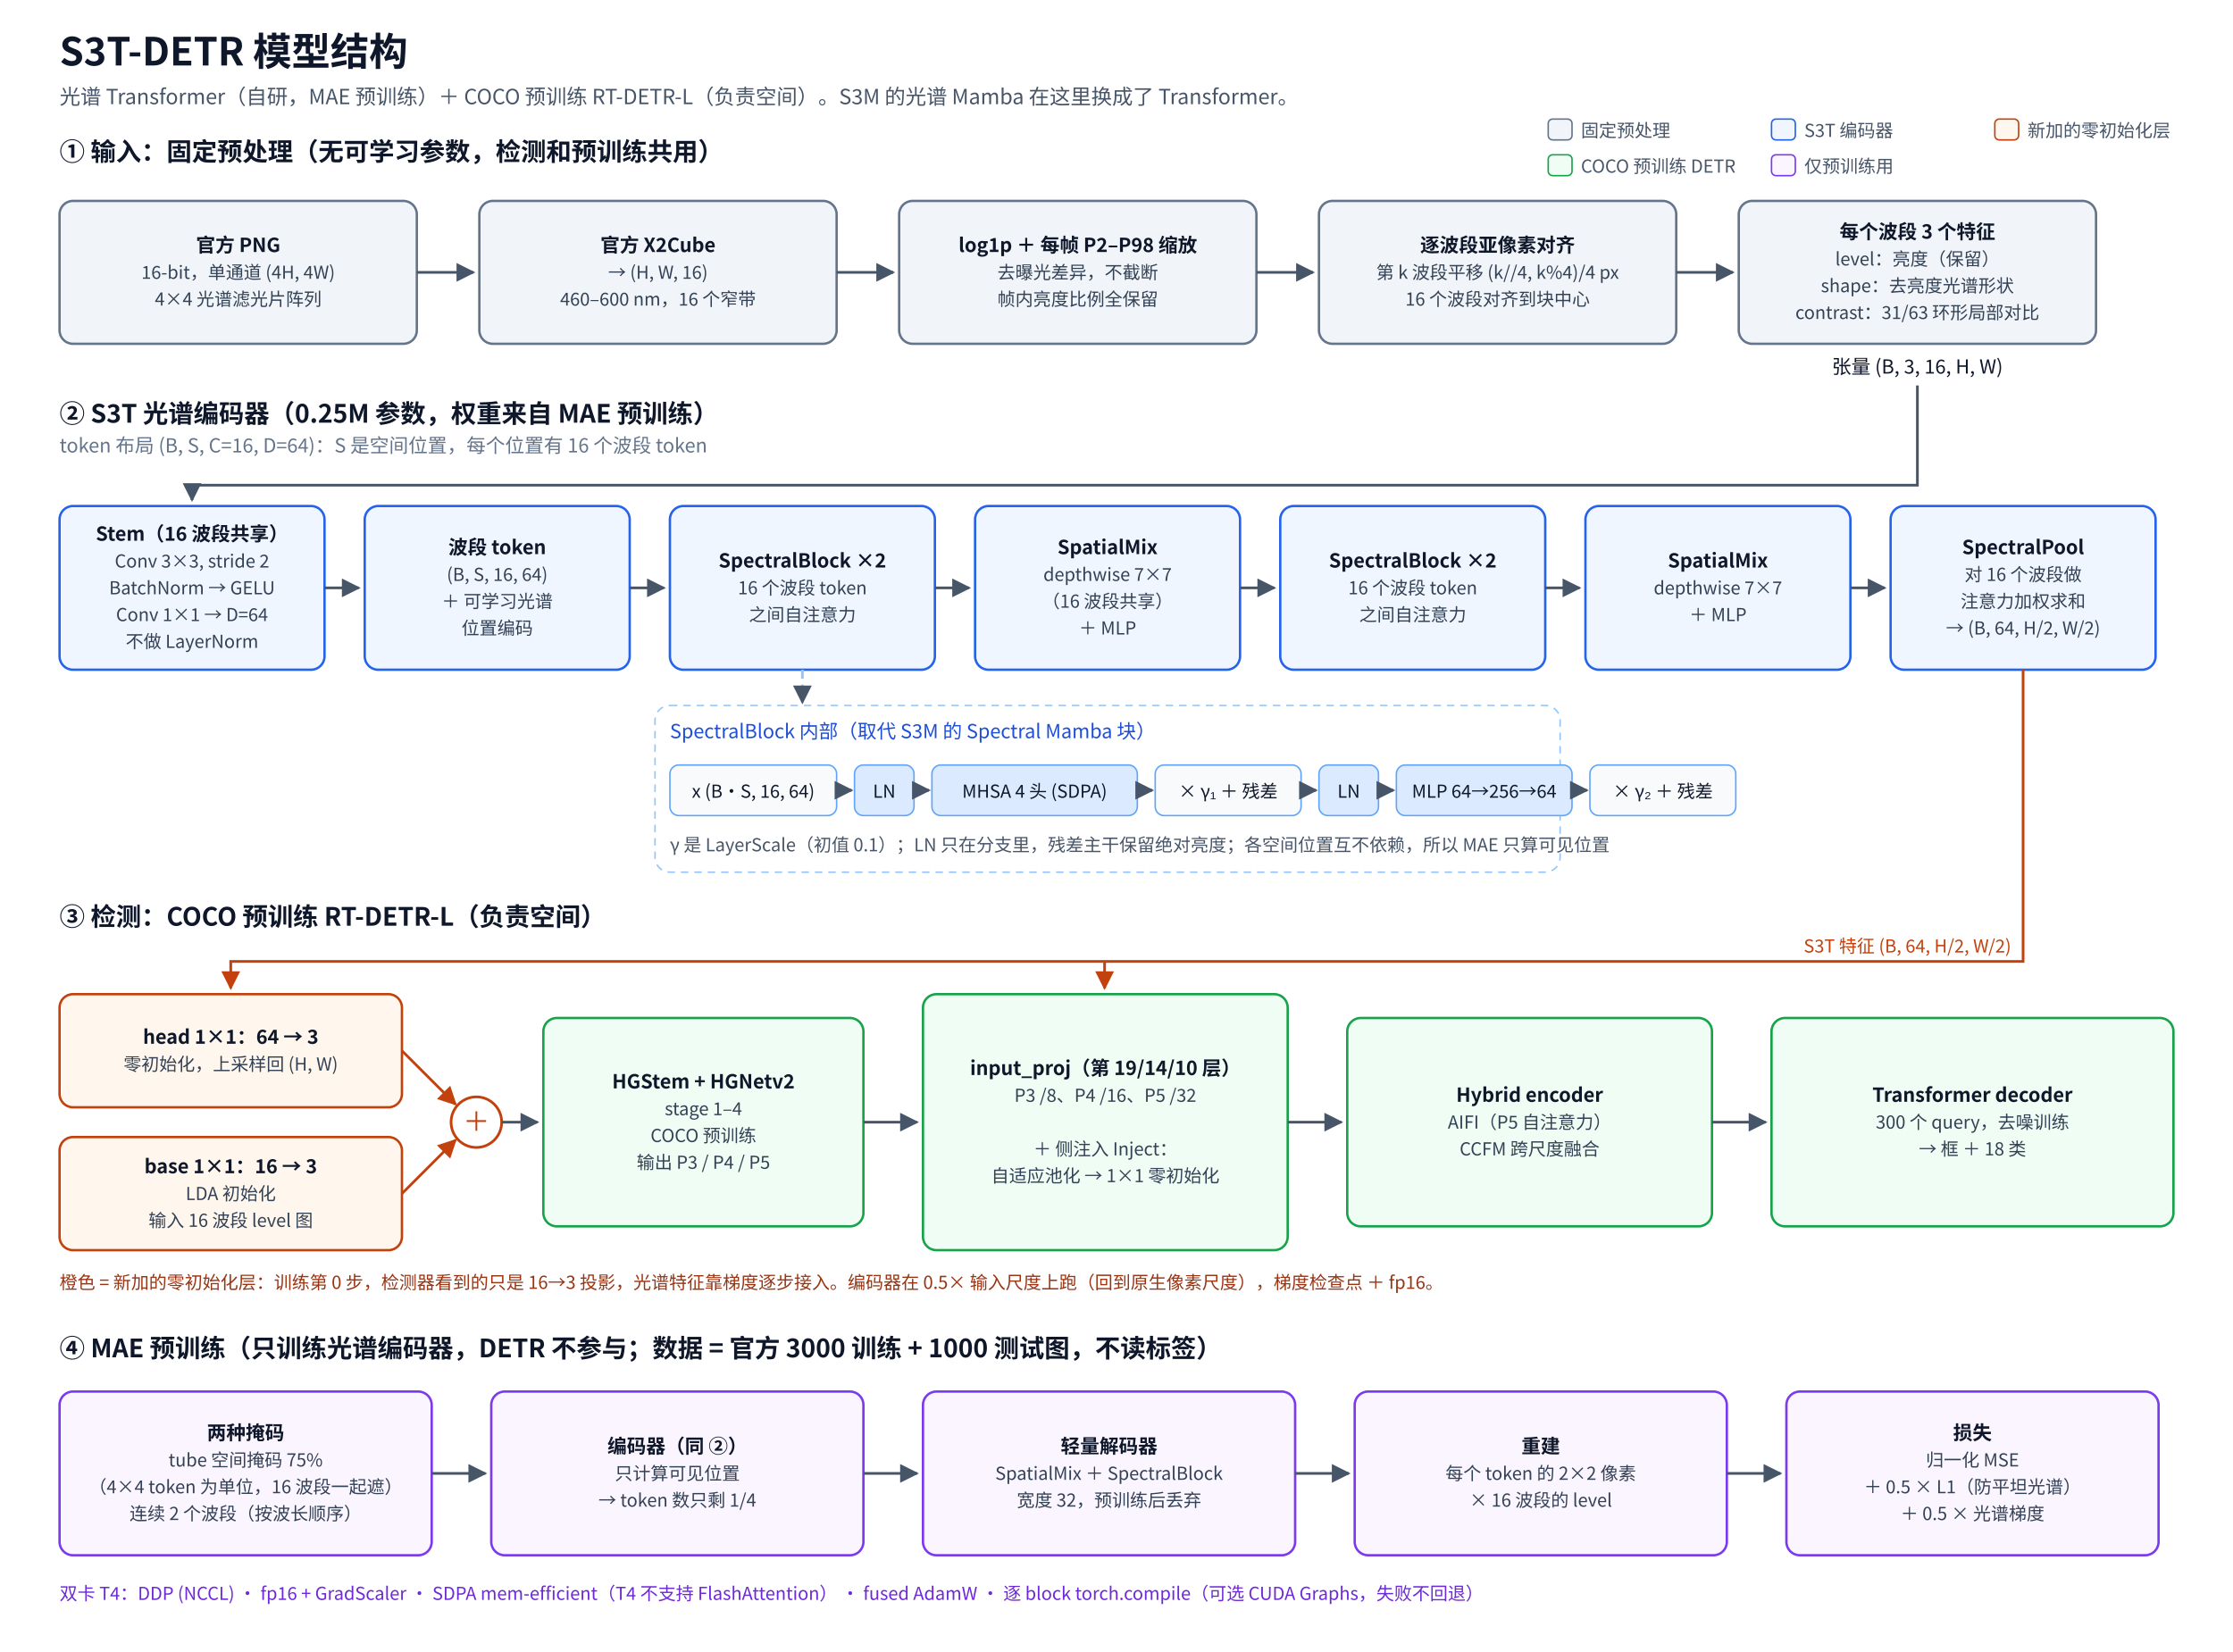
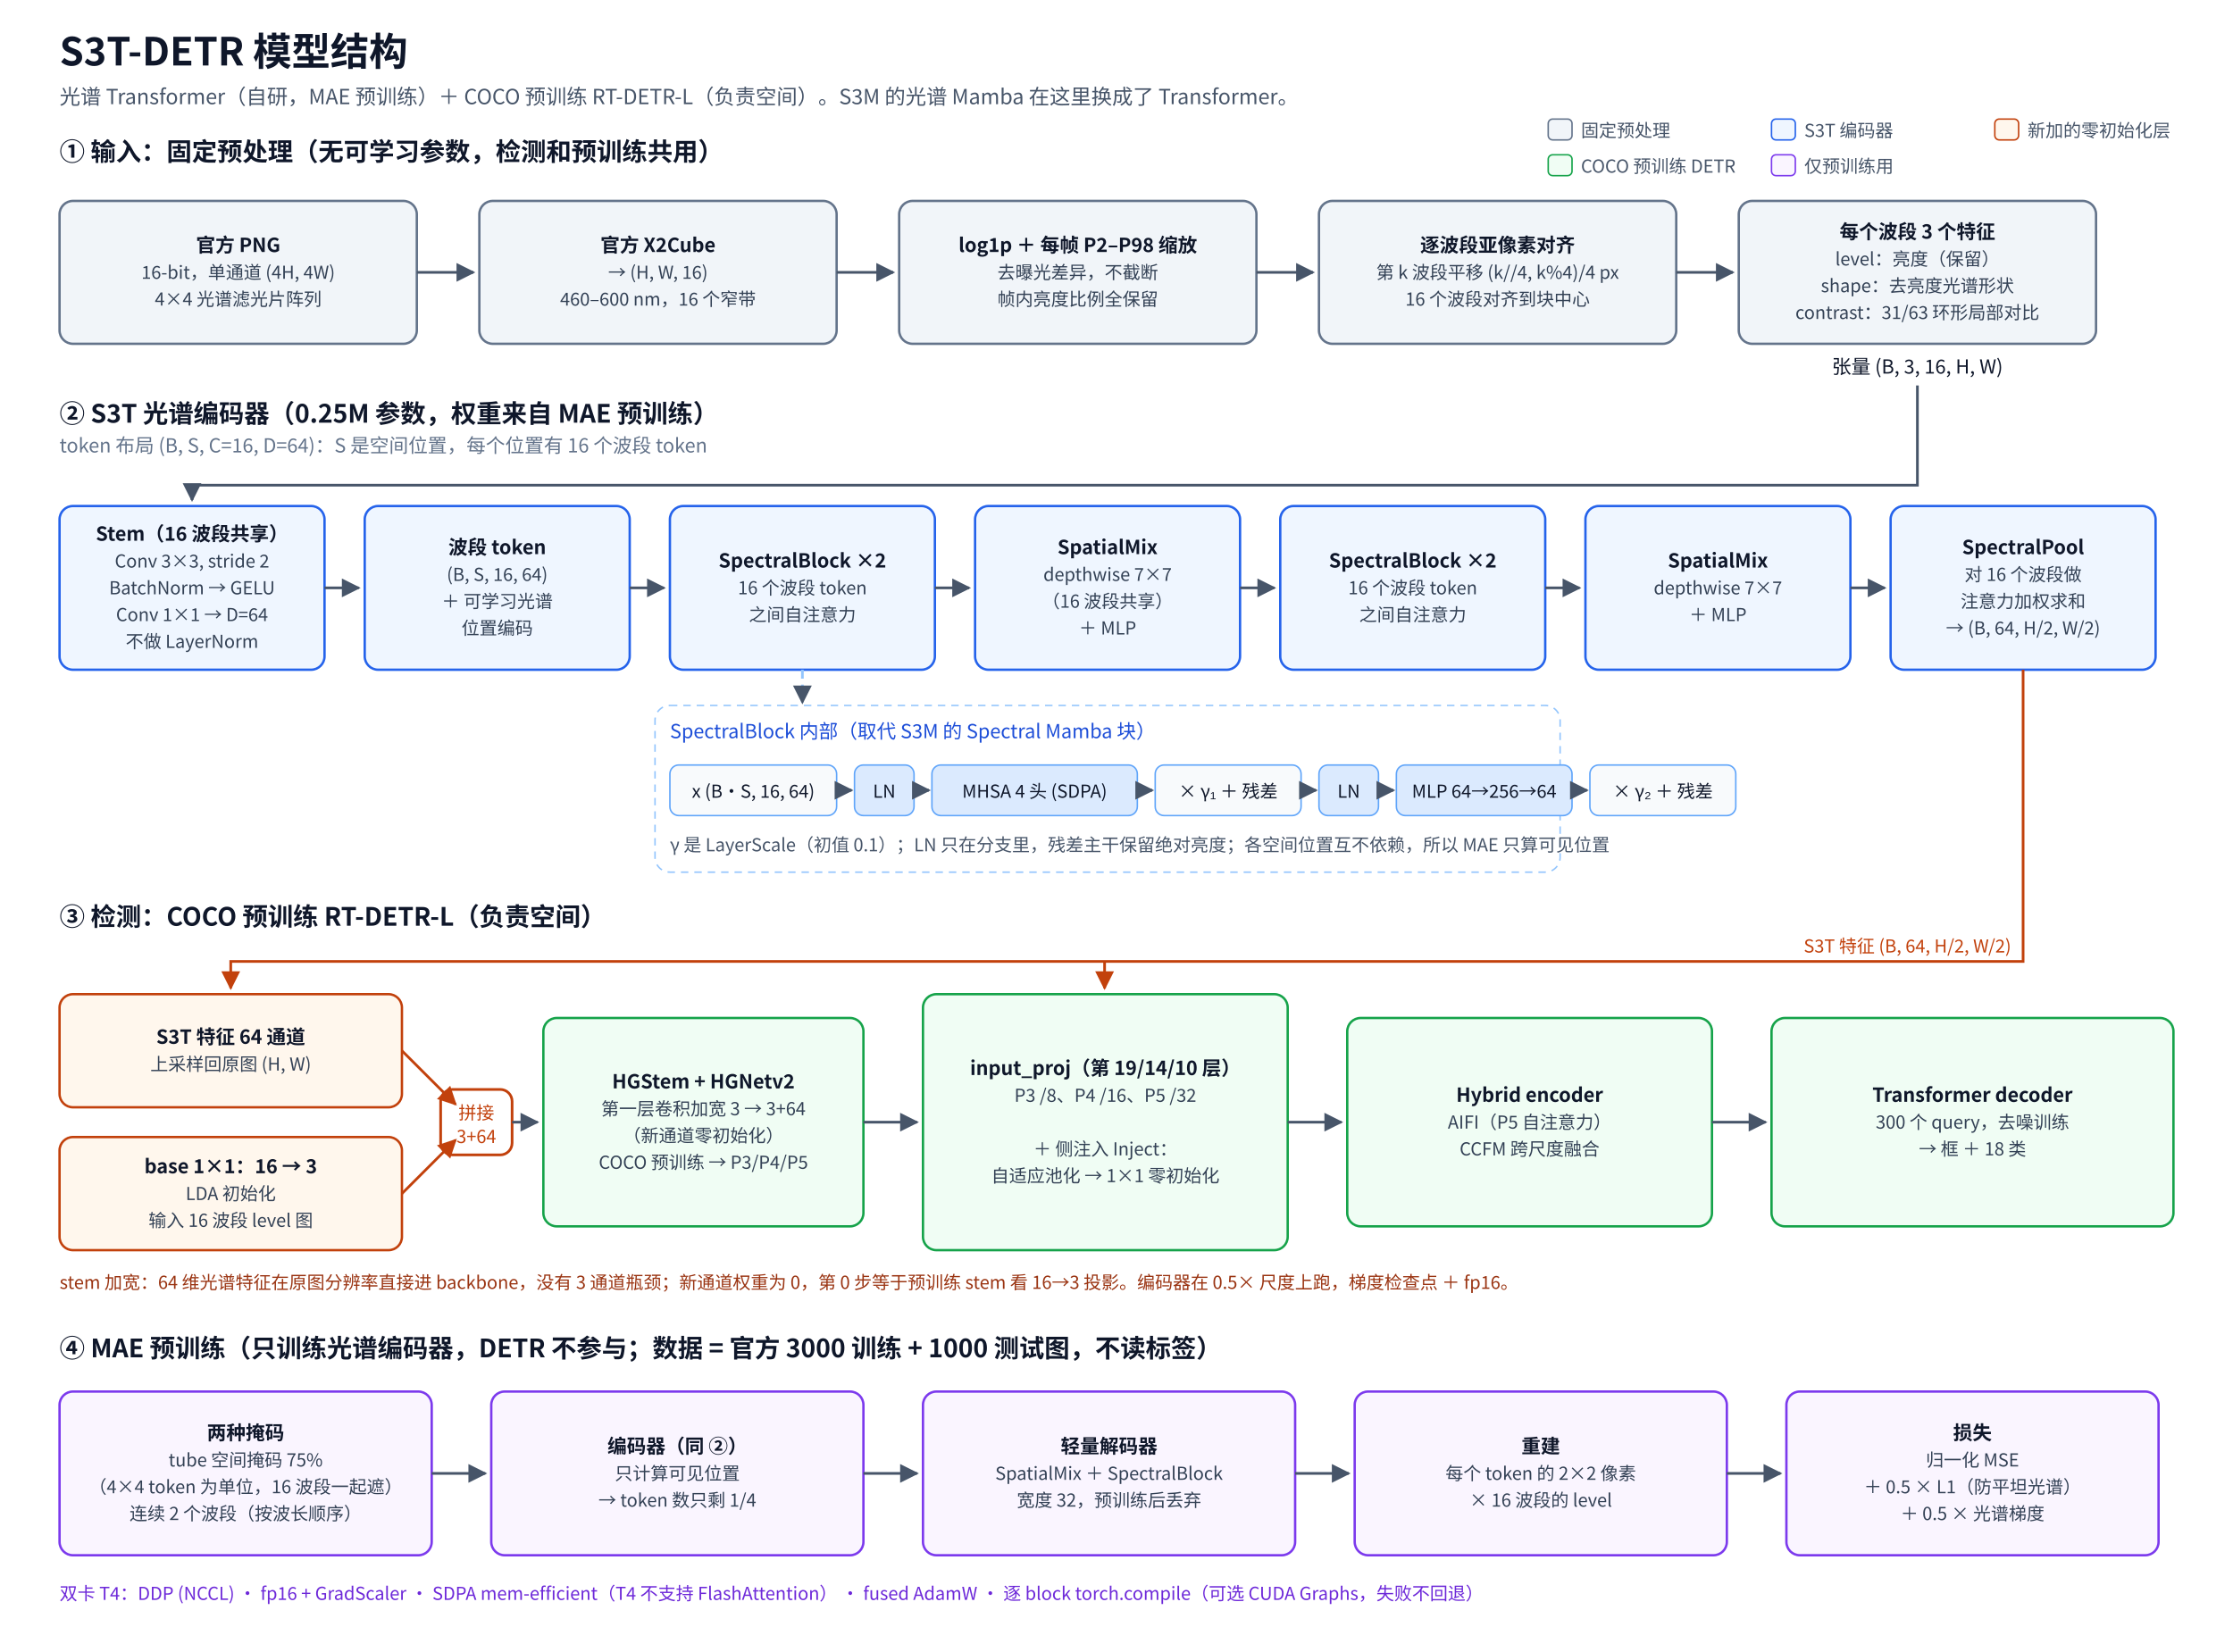
<svg xmlns="http://www.w3.org/2000/svg" width="1500" height="1110" viewBox="0 0 1500 1110" font-family="PingFang SC, Noto Sans CJK SC, Microsoft YaHei, WenQuanYi Zen Hei, Helvetica, Arial, sans-serif">
  <defs>
    <marker id="a" viewBox="0 0 10 10" refX="9" refY="5" markerWidth="7" markerHeight="7" orient="auto-start-reverse">
      <path d="M0,0 L10,5 L0,10 z" fill="#475569" />
    </marker>
    <marker id="o" viewBox="0 0 10 10" refX="9" refY="5" markerWidth="7" markerHeight="7" orient="auto-start-reverse">
      <path d="M0,0 L10,5 L0,10 z" fill="#c2410c" />
    </marker>
  </defs>
  <rect width="1500" height="1110" fill="#ffffff" />
  <text x="40" y="44" font-size="26" font-weight="700" fill="#0f172a" text-anchor="start">S3T-DETR 模型结构</text>
  <text x="40" y="70" font-size="14" font-weight="400" fill="#475569" text-anchor="start">光谱 Transformer（自研，MAE 预训练）＋ COCO 预训练 RT-DETR-L（负责空间）。S3M 的光谱 Mamba 在这里换成了 Transformer。</text>
  <rect x="1040" y="80" width="16" height="14" rx="3" fill="#f1f5f9" stroke="#64748b" />
  <text x="1062" y="92" font-size="12" font-weight="400" fill="#475569" text-anchor="start">固定预处理</text>
  <rect x="1190" y="80" width="16" height="14" rx="3" fill="#eff6ff" stroke="#2563eb" />
  <text x="1212" y="92" font-size="12" font-weight="400" fill="#475569" text-anchor="start">S3T 编码器</text>
  <rect x="1340" y="80" width="16" height="14" rx="3" fill="#fff7ed" stroke="#c2410c" />
  <text x="1362" y="92" font-size="12" font-weight="400" fill="#475569" text-anchor="start">新加的零初始化层</text>
  <rect x="1040" y="104" width="16" height="14" rx="3" fill="#f0fdf4" stroke="#16a34a" />
  <text x="1062" y="116" font-size="12" font-weight="400" fill="#475569" text-anchor="start">COCO 预训练 DETR</text>
  <rect x="1190" y="104" width="16" height="14" rx="3" fill="#faf5ff" stroke="#7c3aed" />
  <text x="1212" y="116" font-size="12" font-weight="400" fill="#475569" text-anchor="start">仅预训练用</text>
  <text x="40" y="108" font-size="17" font-weight="700" fill="#0f172a" text-anchor="start">① 输入：固定预处理（无可学习参数，检测和预训练共用）</text>
  <rect x="40" y="135" width="240" height="96" rx="9" fill="#f1f5f9" stroke="#64748b" stroke-width="1.6" />
  <text x="160.0" y="169.333" font-size="13" font-weight="700" fill="#0f172a" text-anchor="middle">官方 PNG</text>
  <text x="160.0" y="187.333" font-size="12" font-weight="400" fill="#334155" text-anchor="middle">16-bit，单通道 (4H, 4W)</text>
  <text x="160.0" y="205.333" font-size="12" font-weight="400" fill="#334155" text-anchor="middle">4×4 光谱滤光片阵列</text>
  <rect x="322" y="135" width="240" height="96" rx="9" fill="#f1f5f9" stroke="#64748b" stroke-width="1.6" />
  <text x="442.0" y="169.333" font-size="13" font-weight="700" fill="#0f172a" text-anchor="middle">官方 X2Cube</text>
  <text x="442.0" y="187.333" font-size="12" font-weight="400" fill="#334155" text-anchor="middle">→ (H, W, 16)</text>
  <text x="442.0" y="205.333" font-size="12" font-weight="400" fill="#334155" text-anchor="middle">460–600 nm，16 个窄带</text>
  <line x1="280" y1="183" x2="318" y2="183" stroke="#475569" stroke-width="1.8" marker-end="url(#a)" />
  <rect x="604" y="135" width="240" height="96" rx="9" fill="#f1f5f9" stroke="#64748b" stroke-width="1.6" />
  <text x="724.0" y="169.333" font-size="13" font-weight="700" fill="#0f172a" text-anchor="middle">log1p ＋ 每帧 P2–P98 缩放</text>
  <text x="724.0" y="187.333" font-size="12" font-weight="400" fill="#334155" text-anchor="middle">去曝光差异，不截断</text>
  <text x="724.0" y="205.333" font-size="12" font-weight="400" fill="#334155" text-anchor="middle">帧内亮度比例全保留</text>
  <line x1="562" y1="183" x2="600" y2="183" stroke="#475569" stroke-width="1.8" marker-end="url(#a)" />
  <rect x="886" y="135" width="240" height="96" rx="9" fill="#f1f5f9" stroke="#64748b" stroke-width="1.6" />
  <text x="1006.0" y="169.333" font-size="13" font-weight="700" fill="#0f172a" text-anchor="middle">逐波段亚像素对齐</text>
  <text x="1006.0" y="187.333" font-size="12" font-weight="400" fill="#334155" text-anchor="middle">第 k 波段平移 (k//4, k%4)/4 px</text>
  <text x="1006.0" y="205.333" font-size="12" font-weight="400" fill="#334155" text-anchor="middle">16 个波段对齐到块中心</text>
  <line x1="844" y1="183" x2="882" y2="183" stroke="#475569" stroke-width="1.8" marker-end="url(#a)" />
  <rect x="1168" y="135" width="240" height="96" rx="9" fill="#f1f5f9" stroke="#64748b" stroke-width="1.6" />
  <text x="1288.0" y="160.333" font-size="13" font-weight="700" fill="#0f172a" text-anchor="middle">每个波段 3 个特征</text>
  <text x="1288.0" y="178.333" font-size="12" font-weight="400" fill="#334155" text-anchor="middle">level：亮度（保留）</text>
  <text x="1288.0" y="196.333" font-size="12" font-weight="400" fill="#334155" text-anchor="middle">shape：去亮度光谱形状</text>
  <text x="1288.0" y="214.333" font-size="12" font-weight="400" fill="#334155" text-anchor="middle">contrast：31/63 环形局部对比</text>
  <line x1="1126" y1="183" x2="1164" y2="183" stroke="#475569" stroke-width="1.8" marker-end="url(#a)" />
  <text x="1288.0" y="251" font-size="13" font-weight="400" fill="#0f172a" text-anchor="middle">张量 (B, 3, 16, H, W)</text>
  <text x="40" y="284" font-size="17" font-weight="700" fill="#0f172a" text-anchor="start">② S3T 光谱编码器（0.25M 参数，权重来自 MAE 预训练）</text>
  <text x="40" y="304" font-size="13" font-weight="400" fill="#64748b" text-anchor="start">token 布局 (B, S, C=16, D=64)：S 是空间位置，每个位置有 16 个波段 token</text>
  <rect x="40" y="340" width="178" height="110" rx="9" fill="#eff6ff" stroke="#2563eb" stroke-width="1.6" />
  <text x="129.0" y="363.333" font-size="13" font-weight="700" fill="#0f172a" text-anchor="middle">Stem（16 波段共享）</text>
  <text x="129.0" y="381.333" font-size="12" font-weight="400" fill="#334155" text-anchor="middle">Conv 3×3, stride 2</text>
  <text x="129.0" y="399.333" font-size="12" font-weight="400" fill="#334155" text-anchor="middle">BatchNorm → GELU</text>
  <text x="129.0" y="417.333" font-size="12" font-weight="400" fill="#334155" text-anchor="middle">Conv 1×1 → D=64</text>
  <text x="129.0" y="435.333" font-size="12" font-weight="400" fill="#334155" text-anchor="middle">不做 LayerNorm</text>
  <rect x="245" y="340" width="178" height="110" rx="9" fill="#eff6ff" stroke="#2563eb" stroke-width="1.6" />
  <text x="334.0" y="372.333" font-size="13" font-weight="700" fill="#0f172a" text-anchor="middle">波段 token</text>
  <text x="334.0" y="390.333" font-size="12" font-weight="400" fill="#334155" text-anchor="middle">(B, S, 16, 64)</text>
  <text x="334.0" y="408.333" font-size="12" font-weight="400" fill="#334155" text-anchor="middle">＋ 可学习光谱</text>
  <text x="334.0" y="426.333" font-size="12" font-weight="400" fill="#334155" text-anchor="middle">位置编码</text>
  <line x1="218" y1="395" x2="241" y2="395" stroke="#475569" stroke-width="1.8" marker-end="url(#a)" />
  <rect x="450" y="340" width="178" height="110" rx="9" fill="#eff6ff" stroke="#2563eb" stroke-width="1.6" />
  <text x="539.0" y="381.333" font-size="13" font-weight="700" fill="#0f172a" text-anchor="middle">SpectralBlock ×2</text>
  <text x="539.0" y="399.333" font-size="12" font-weight="400" fill="#334155" text-anchor="middle">16 个波段 token</text>
  <text x="539.0" y="417.333" font-size="12" font-weight="400" fill="#334155" text-anchor="middle">之间自注意力</text>
  <line x1="423" y1="395" x2="446" y2="395" stroke="#475569" stroke-width="1.8" marker-end="url(#a)" />
  <rect x="655" y="340" width="178" height="110" rx="9" fill="#eff6ff" stroke="#2563eb" stroke-width="1.6" />
  <text x="744.0" y="372.333" font-size="13" font-weight="700" fill="#0f172a" text-anchor="middle">SpatialMix</text>
  <text x="744.0" y="390.333" font-size="12" font-weight="400" fill="#334155" text-anchor="middle">depthwise 7×7</text>
  <text x="744.0" y="408.333" font-size="12" font-weight="400" fill="#334155" text-anchor="middle">（16 波段共享）</text>
  <text x="744.0" y="426.333" font-size="12" font-weight="400" fill="#334155" text-anchor="middle">＋ MLP</text>
  <line x1="628" y1="395" x2="651" y2="395" stroke="#475569" stroke-width="1.8" marker-end="url(#a)" />
  <rect x="860" y="340" width="178" height="110" rx="9" fill="#eff6ff" stroke="#2563eb" stroke-width="1.6" />
  <text x="949.0" y="381.333" font-size="13" font-weight="700" fill="#0f172a" text-anchor="middle">SpectralBlock ×2</text>
  <text x="949.0" y="399.333" font-size="12" font-weight="400" fill="#334155" text-anchor="middle">16 个波段 token</text>
  <text x="949.0" y="417.333" font-size="12" font-weight="400" fill="#334155" text-anchor="middle">之间自注意力</text>
  <line x1="833" y1="395" x2="856" y2="395" stroke="#475569" stroke-width="1.8" marker-end="url(#a)" />
  <rect x="1065" y="340" width="178" height="110" rx="9" fill="#eff6ff" stroke="#2563eb" stroke-width="1.6" />
  <text x="1154.0" y="381.333" font-size="13" font-weight="700" fill="#0f172a" text-anchor="middle">SpatialMix</text>
  <text x="1154.0" y="399.333" font-size="12" font-weight="400" fill="#334155" text-anchor="middle">depthwise 7×7</text>
  <text x="1154.0" y="417.333" font-size="12" font-weight="400" fill="#334155" text-anchor="middle">＋ MLP</text>
  <line x1="1038" y1="395" x2="1061" y2="395" stroke="#475569" stroke-width="1.8" marker-end="url(#a)" />
  <rect x="1270" y="340" width="178" height="110" rx="9" fill="#eff6ff" stroke="#2563eb" stroke-width="1.6" />
  <text x="1359.0" y="372.333" font-size="13" font-weight="700" fill="#0f172a" text-anchor="middle">SpectralPool</text>
  <text x="1359.0" y="390.333" font-size="12" font-weight="400" fill="#334155" text-anchor="middle">对 16 个波段做</text>
  <text x="1359.0" y="408.333" font-size="12" font-weight="400" fill="#334155" text-anchor="middle">注意力加权求和</text>
  <text x="1359.0" y="426.333" font-size="12" font-weight="400" fill="#334155" text-anchor="middle">→ (B, 64, H/2, W/2)</text>
  <line x1="1243" y1="395" x2="1266" y2="395" stroke="#475569" stroke-width="1.8" marker-end="url(#a)" />
  <path d="M 1288.0 259 L 1288.0 326 L 129.0 326 L 129.0 336" fill="none" stroke="#475569" stroke-width="1.8" marker-end="url(#a)" />
  <rect x="440" y="474" width="608" height="112" rx="10" fill="#ffffff" stroke="#93c5fd" stroke-dasharray="5 4" />
  <text x="450" y="496" font-size="13" font-weight="400" fill="#1d4ed8" text-anchor="start">SpectralBlock 内部（取代 S3M 的 Spectral Mamba 块）</text>
  <rect x="450" y="514" width="112" height="34" rx="6" fill="#f8fafc" stroke="#60a5fa" />
  <text x="506.0" y="536" font-size="12" font-weight="400" fill="#0f172a" text-anchor="middle">x (B·S, 16, 64)</text>
  <line x1="562" y1="531" x2="572" y2="531" stroke="#475569" stroke-width="1.8" marker-end="url(#a)" />
  <rect x="574" y="514" width="40" height="34" rx="6" fill="#dbeafe" stroke="#60a5fa" />
  <text x="594.0" y="536" font-size="12" font-weight="400" fill="#0f172a" text-anchor="middle">LN</text>
  <line x1="614" y1="531" x2="624" y2="531" stroke="#475569" stroke-width="1.8" marker-end="url(#a)" />
  <rect x="626" y="514" width="138" height="34" rx="6" fill="#dbeafe" stroke="#60a5fa" />
  <text x="695.0" y="536" font-size="12" font-weight="400" fill="#0f172a" text-anchor="middle">MHSA 4 头 (SDPA)</text>
  <line x1="764" y1="531" x2="774" y2="531" stroke="#475569" stroke-width="1.8" marker-end="url(#a)" />
  <rect x="776" y="514" width="98" height="34" rx="6" fill="#f8fafc" stroke="#60a5fa" />
  <text x="825.0" y="536" font-size="12" font-weight="400" fill="#0f172a" text-anchor="middle">× γ₁ ＋ 残差</text>
  <line x1="874" y1="531" x2="884" y2="531" stroke="#475569" stroke-width="1.8" marker-end="url(#a)" />
  <rect x="886" y="514" width="40" height="34" rx="6" fill="#dbeafe" stroke="#60a5fa" />
  <text x="906.0" y="536" font-size="12" font-weight="400" fill="#0f172a" text-anchor="middle">LN</text>
  <line x1="926" y1="531" x2="936" y2="531" stroke="#475569" stroke-width="1.8" marker-end="url(#a)" />
  <rect x="938" y="514" width="118" height="34" rx="6" fill="#dbeafe" stroke="#60a5fa" />
  <text x="997.0" y="536" font-size="12" font-weight="400" fill="#0f172a" text-anchor="middle">MLP 64→256→64</text>
  <line x1="1056" y1="531" x2="1066" y2="531" stroke="#475569" stroke-width="1.8" marker-end="url(#a)" />
  <rect x="1068" y="514" width="98" height="34" rx="6" fill="#f8fafc" stroke="#60a5fa" />
  <text x="1117.0" y="536" font-size="12" font-weight="400" fill="#0f172a" text-anchor="middle">× γ₂ ＋ 残差</text>
  <text x="450" y="572" font-size="12" font-weight="400" fill="#475569" text-anchor="start">γ 是 LayerScale（初值 0.1）；LN 只在分支里，残差主干保留绝对亮度；各空间位置互不依赖，所以 MAE 只算可见位置</text>
  <path d="M 539.0 450 L 539.0 472" fill="none" stroke="#93c5fd" stroke-width="1.8" marker-end="url(#a)" stroke-dasharray="6 4" />
  <text x="40" y="622" font-size="17" font-weight="700" fill="#0f172a" text-anchor="start">③ 检测：COCO 预训练 RT-DETR-L（负责空间）</text>
  <rect x="40" y="668" width="230" height="76" rx="9" fill="#fff7ed" stroke="#c2410c" stroke-width="1.6" />
-   <text x="155.0" y="701.333" font-size="13" font-weight="700" fill="#0f172a" text-anchor="middle">head 1×1：64 → 3</text>
-   <text x="155.0" y="719.333" font-size="12" font-weight="400" fill="#334155" text-anchor="middle">零初始化，上采样回 (H, W)</text>
+   <text x="155.0" y="701.333" font-size="13" font-weight="700" fill="#0f172a" text-anchor="middle">S3T 特征 64 通道</text>
+   <text x="155.0" y="719.333" font-size="12" font-weight="400" fill="#334155" text-anchor="middle">上采样回原图 (H, W)</text>
  <rect x="40" y="764" width="230" height="76" rx="9" fill="#fff7ed" stroke="#c2410c" stroke-width="1.6" />
  <text x="155.0" y="788.333" font-size="13" font-weight="700" fill="#0f172a" text-anchor="middle">base 1×1：16 → 3</text>
  <text x="155.0" y="806.333" font-size="12" font-weight="400" fill="#334155" text-anchor="middle">LDA 初始化</text>
  <text x="155.0" y="824.333" font-size="12" font-weight="400" fill="#334155" text-anchor="middle">输入 16 波段 level 图</text>
-   <circle cx="320" cy="754" r="17" fill="#fff" stroke="#c2410c" stroke-width="1.8" />
-   <text x="320" y="760" font-size="18" font-weight="400" fill="#c2410c" text-anchor="middle">＋</text>
+   <rect x="296" y="732" width="48" height="44" rx="8" fill="#fff" stroke="#c2410c" stroke-width="1.8" />
+   <text x="320" y="752" font-size="12" font-weight="400" fill="#c2410c" text-anchor="middle">拼接</text>
+   <text x="320" y="768" font-size="12" font-weight="400" fill="#c2410c" text-anchor="middle">3+64</text>
  <line x1="270" y1="706" x2="306" y2="742" stroke="#c2410c" stroke-width="1.8" marker-end="url(#o)" />
  <line x1="270" y1="802" x2="306" y2="766" stroke="#c2410c" stroke-width="1.8" marker-end="url(#o)" />
  <rect x="365" y="684" width="215" height="140" rx="9" fill="#f0fdf4" stroke="#16a34a" stroke-width="1.6" />
  <text x="472.5" y="731.333" font-size="13" font-weight="700" fill="#0f172a" text-anchor="middle">HGStem + HGNetv2</text>
-   <text x="472.5" y="749.333" font-size="12" font-weight="400" fill="#334155" text-anchor="middle">stage 1–4</text>
-   <text x="472.5" y="767.333" font-size="12" font-weight="400" fill="#334155" text-anchor="middle">COCO 预训练</text>
-   <text x="472.5" y="785.333" font-size="12" font-weight="400" fill="#334155" text-anchor="middle">输出 P3 / P4 / P5</text>
-   <line x1="337" y1="754" x2="361" y2="754" stroke="#475569" stroke-width="1.8" marker-end="url(#a)" />
+   <text x="472.5" y="749.333" font-size="12" font-weight="400" fill="#334155" text-anchor="middle">第一层卷积加宽 3 → 3+64</text>
+   <text x="472.5" y="767.333" font-size="12" font-weight="400" fill="#334155" text-anchor="middle">（新通道零初始化）</text>
+   <text x="472.5" y="785.333" font-size="12" font-weight="400" fill="#334155" text-anchor="middle">COCO 预训练 → P3/P4/P5</text>
+   <line x1="344" y1="754" x2="361" y2="754" stroke="#475569" stroke-width="1.8" marker-end="url(#a)" />
  <rect x="620" y="668" width="245" height="172" rx="9" fill="#f0fdf4" stroke="#16a34a" stroke-width="1.6" />
  <text x="742.5" y="722.333" font-size="13" font-weight="700" fill="#0f172a" text-anchor="middle">input_proj（第 19/14/10 层）</text>
  <text x="742.5" y="740.333" font-size="12" font-weight="400" fill="#334155" text-anchor="middle">P3 /8、P4 /16、P5 /32</text>
  <text x="742.5" y="758.333" font-size="12" font-weight="400" fill="#334155" text-anchor="middle" />
  <text x="742.5" y="776.333" font-size="12" font-weight="400" fill="#334155" text-anchor="middle">＋ 侧注入 Inject：</text>
  <text x="742.5" y="794.333" font-size="12" font-weight="400" fill="#334155" text-anchor="middle">自适应池化 → 1×1 零初始化</text>
  <line x1="580" y1="754" x2="616" y2="754" stroke="#475569" stroke-width="1.8" marker-end="url(#a)" />
  <rect x="905" y="684" width="245" height="140" rx="9" fill="#f0fdf4" stroke="#16a34a" stroke-width="1.6" />
  <text x="1027.5" y="740.333" font-size="13" font-weight="700" fill="#0f172a" text-anchor="middle">Hybrid encoder</text>
  <text x="1027.5" y="758.333" font-size="12" font-weight="400" fill="#334155" text-anchor="middle">AIFI（P5 自注意力）</text>
  <text x="1027.5" y="776.333" font-size="12" font-weight="400" fill="#334155" text-anchor="middle">CCFM 跨尺度融合</text>
  <line x1="865" y1="754" x2="901" y2="754" stroke="#475569" stroke-width="1.8" marker-end="url(#a)" />
  <rect x="1190" y="684" width="270" height="140" rx="9" fill="#f0fdf4" stroke="#16a34a" stroke-width="1.6" />
  <text x="1325.0" y="740.333" font-size="13" font-weight="700" fill="#0f172a" text-anchor="middle">Transformer decoder</text>
  <text x="1325.0" y="758.333" font-size="12" font-weight="400" fill="#334155" text-anchor="middle">300 个 query，去噪训练</text>
  <text x="1325.0" y="776.333" font-size="12" font-weight="400" fill="#334155" text-anchor="middle">→ 框 ＋ 18 类</text>
  <line x1="1150" y1="754" x2="1186" y2="754" stroke="#475569" stroke-width="1.8" marker-end="url(#a)" />
  <path d="M 1359.0 450 L 1359.0 646 L 155 646 L 155 664" fill="none" stroke="#c2410c" stroke-width="1.8" marker-end="url(#o)" />
  <path d="M 742 646 L 742 664" fill="none" stroke="#c2410c" stroke-width="1.8" marker-end="url(#o)" />
  <text x="1351.0" y="640" font-size="12" font-weight="400" fill="#c2410c" text-anchor="end">S3T 特征 (B, 64, H/2, W/2)</text>
-   <text x="40" y="866" font-size="12" font-weight="400" fill="#9a3412" text-anchor="start">橙色 = 新加的零初始化层：训练第 0 步，检测器看到的只是 16→3 投影，光谱特征靠梯度逐步接入。编码器在 0.5× 输入尺度上跑（回到原生像素尺度），梯度检查点 ＋ fp16。</text>
+   <text x="40" y="866" font-size="12" font-weight="400" fill="#9a3412" text-anchor="start">stem 加宽：64 维光谱特征在原图分辨率直接进 backbone，没有 3 通道瓶颈；新通道权重为 0，第 0 步等于预训练 stem 看 16→3 投影。编码器在 0.5× 尺度上跑，梯度检查点 ＋ fp16。</text>
  <text x="40" y="912" font-size="17" font-weight="700" fill="#0f172a" text-anchor="start">④ MAE 预训练（只训练光谱编码器，DETR 不参与；数据 = 官方 3000 训练 + 1000 测试图，不读标签）</text>
  <rect x="40" y="935" width="250" height="110" rx="9" fill="#faf5ff" stroke="#7c3aed" stroke-width="1.6" />
  <text x="165.0" y="967.333" font-size="13" font-weight="700" fill="#0f172a" text-anchor="middle">两种掩码</text>
  <text x="165.0" y="985.333" font-size="12" font-weight="400" fill="#334155" text-anchor="middle">tube 空间掩码 75%</text>
  <text x="165.0" y="1003.333" font-size="12" font-weight="400" fill="#334155" text-anchor="middle">（4×4 token 为单位，16 波段一起遮）</text>
  <text x="165.0" y="1021.333" font-size="12" font-weight="400" fill="#334155" text-anchor="middle">连续 2 个波段（按波长顺序）</text>
  <rect x="330" y="935" width="250" height="110" rx="9" fill="#faf5ff" stroke="#7c3aed" stroke-width="1.6" />
  <text x="455.0" y="976.333" font-size="13" font-weight="700" fill="#0f172a" text-anchor="middle">编码器（同 ②）</text>
  <text x="455.0" y="994.333" font-size="12" font-weight="400" fill="#334155" text-anchor="middle">只计算可见位置</text>
  <text x="455.0" y="1012.333" font-size="12" font-weight="400" fill="#334155" text-anchor="middle">→ token 数只剩 1/4</text>
  <line x1="290" y1="990" x2="326" y2="990" stroke="#475569" stroke-width="1.8" marker-end="url(#a)" />
  <rect x="620" y="935" width="250" height="110" rx="9" fill="#faf5ff" stroke="#7c3aed" stroke-width="1.6" />
  <text x="745.0" y="976.333" font-size="13" font-weight="700" fill="#0f172a" text-anchor="middle">轻量解码器</text>
  <text x="745.0" y="994.333" font-size="12" font-weight="400" fill="#334155" text-anchor="middle">SpatialMix ＋ SpectralBlock</text>
  <text x="745.0" y="1012.333" font-size="12" font-weight="400" fill="#334155" text-anchor="middle">宽度 32，预训练后丢弃</text>
  <line x1="580" y1="990" x2="616" y2="990" stroke="#475569" stroke-width="1.8" marker-end="url(#a)" />
  <rect x="910" y="935" width="250" height="110" rx="9" fill="#faf5ff" stroke="#7c3aed" stroke-width="1.6" />
  <text x="1035.0" y="976.333" font-size="13" font-weight="700" fill="#0f172a" text-anchor="middle">重建</text>
  <text x="1035.0" y="994.333" font-size="12" font-weight="400" fill="#334155" text-anchor="middle">每个 token 的 2×2 像素</text>
  <text x="1035.0" y="1012.333" font-size="12" font-weight="400" fill="#334155" text-anchor="middle">× 16 波段的 level</text>
  <line x1="870" y1="990" x2="906" y2="990" stroke="#475569" stroke-width="1.8" marker-end="url(#a)" />
  <rect x="1200" y="935" width="250" height="110" rx="9" fill="#faf5ff" stroke="#7c3aed" stroke-width="1.6" />
  <text x="1325.0" y="967.333" font-size="13" font-weight="700" fill="#0f172a" text-anchor="middle">损失</text>
  <text x="1325.0" y="985.333" font-size="12" font-weight="400" fill="#334155" text-anchor="middle">归一化 MSE</text>
  <text x="1325.0" y="1003.333" font-size="12" font-weight="400" fill="#334155" text-anchor="middle">＋ 0.5 × L1（防平坦光谱）</text>
  <text x="1325.0" y="1021.333" font-size="12" font-weight="400" fill="#334155" text-anchor="middle">＋ 0.5 × 光谱梯度</text>
  <line x1="1160" y1="990" x2="1196" y2="990" stroke="#475569" stroke-width="1.8" marker-end="url(#a)" />
  <text x="40" y="1075" font-size="12" font-weight="400" fill="#6d28d9" text-anchor="start">双卡 T4：DDP (NCCL) · fp16 + GradScaler · SDPA mem-efficient（T4 不支持 FlashAttention） · fused AdamW · 逐 block torch.compile（可选 CUDA Graphs，失败不回退）</text>
</svg>
